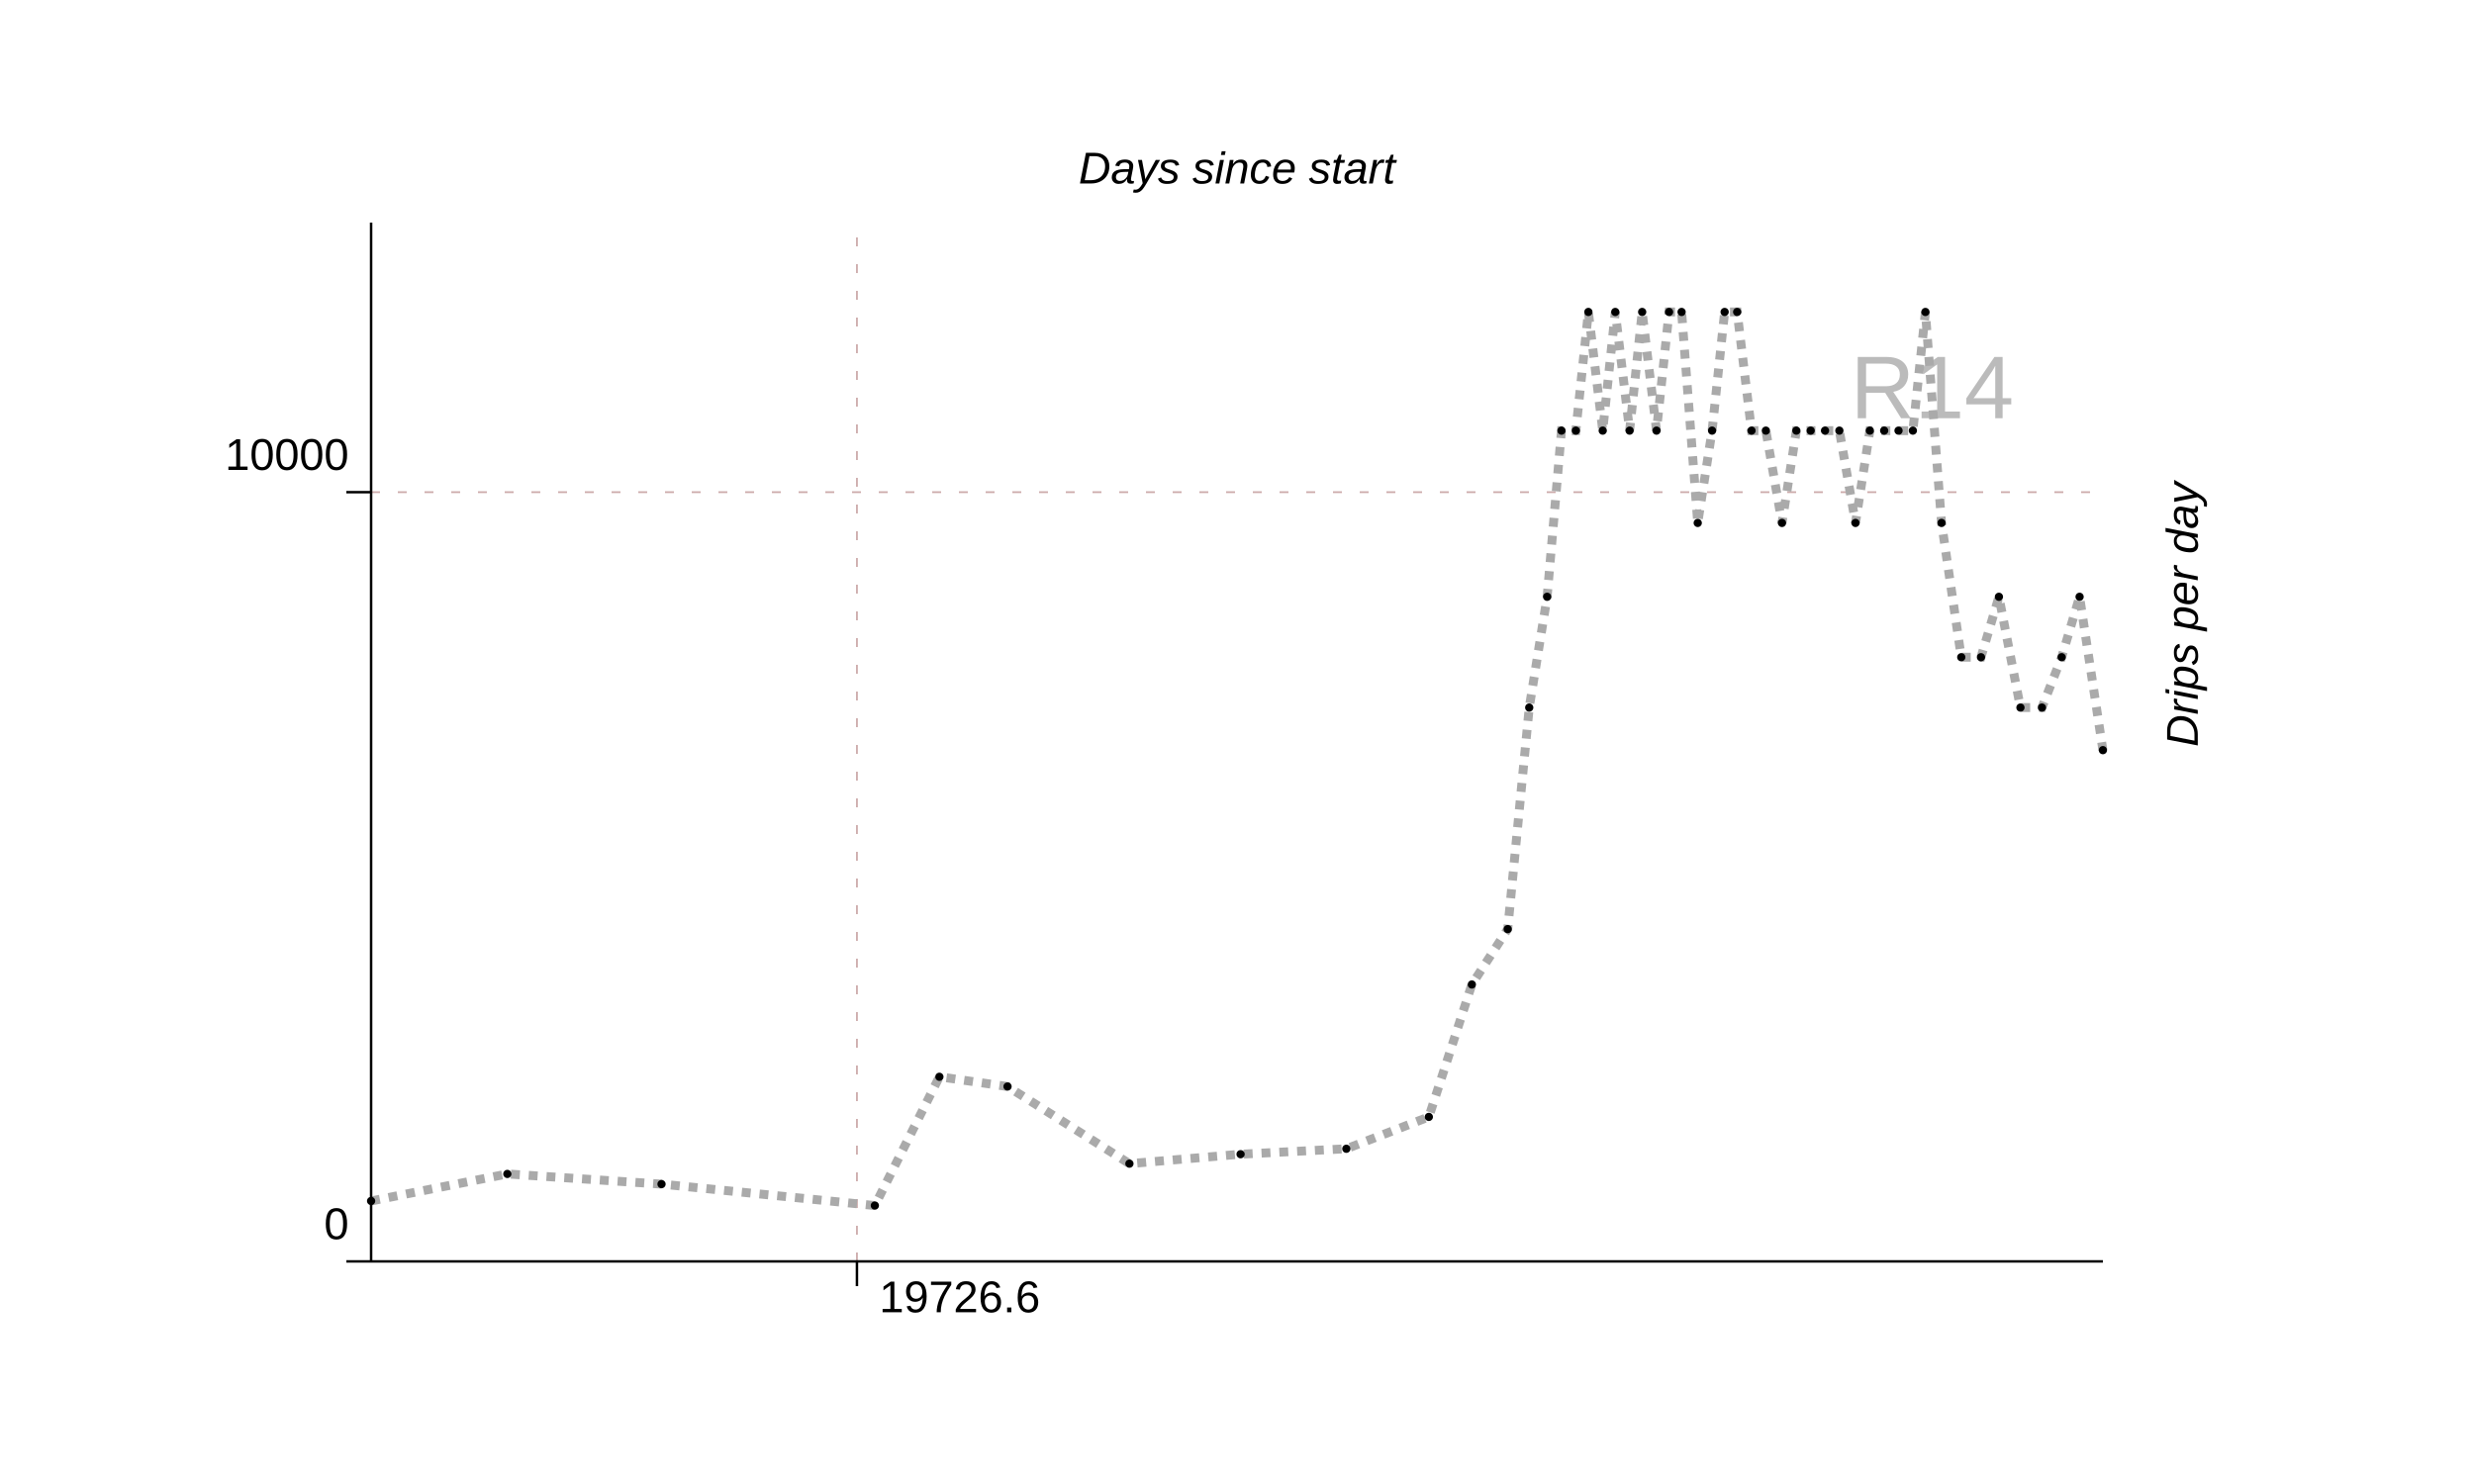
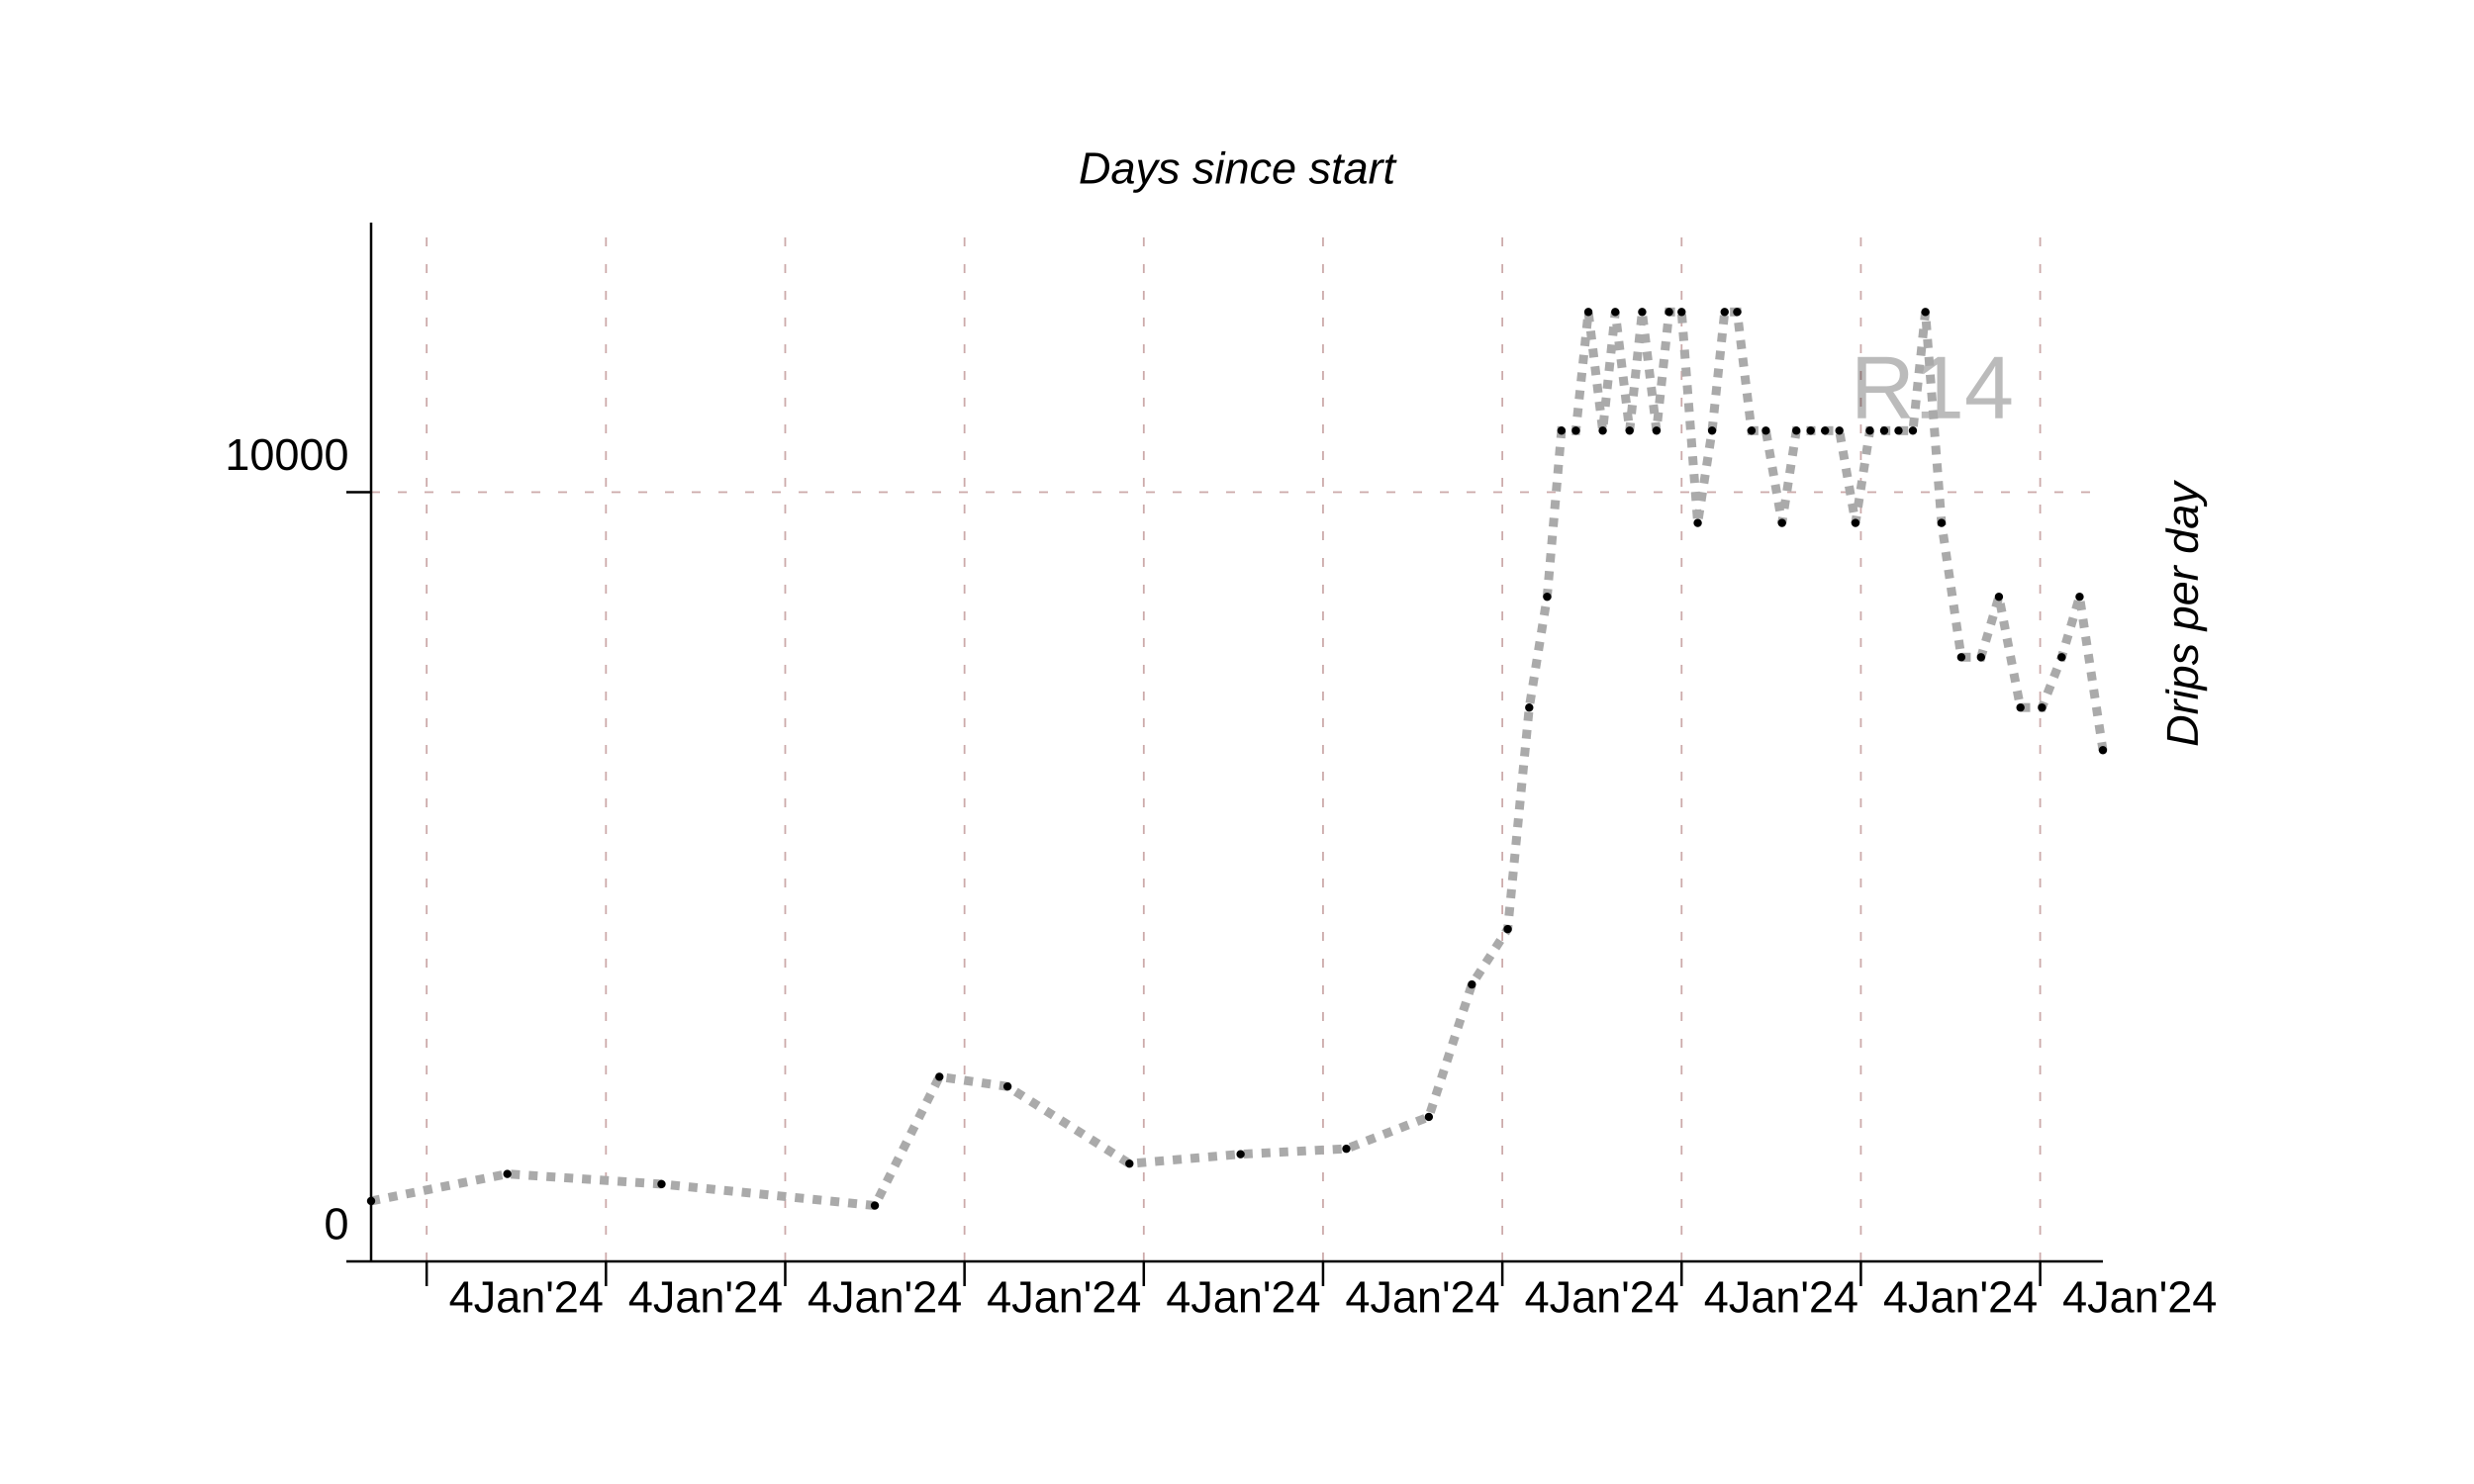
<svg xmlns="http://www.w3.org/2000/svg" version="1.1" viewBox="0 0 1000 600">
  <g>
    <g stroke-dasharray="3.6 7.2" stroke-width="0.72" stroke="#caa">
-       <line x1="346.38" x2="346.38" y1="510.00" y2="90.00" />
+       <line x1="172.46" x2="172.46" y1="510.00" y2="90.00" />
+       <line x1="244.93" x2="244.93" y1="510.00" y2="90.00" />
+       <line x1="317.39" x2="317.39" y1="510.00" y2="90.00" />
+       <line x1="389.86" x2="389.86" y1="510.00" y2="90.00" />
+       <line x1="462.32" x2="462.32" y1="510.00" y2="90.00" />
+       <line x1="534.78" x2="534.78" y1="510.00" y2="90.00" />
+       <line x1="607.25" x2="607.25" y1="510.00" y2="90.00" />
+       <line x1="679.71" x2="679.71" y1="510.00" y2="90.00" />
+       <line x1="752.17" x2="752.17" y1="510.00" y2="90.00" />
+       <line x1="824.64" x2="824.64" y1="510.00" y2="90.00" />
      <line x1="150.00" x2="850.00" y1="510.00" y2="510.00" />
      <line x1="150.00" x2="850.00" y1="198.99" y2="198.99" />
    </g>
    <g>
      <text dominant-baseline="hanging" dx="-36.0" dy="18.0" fill="#0004" font-family="Arial, sans-serif" font-size="36" stroke="none" text-anchor="end" x="850.00" y="126.13">R14</text>
    </g>
    <g>
      <text dominant-baseline="text-bottom" dy="-12.0" fill="black" font-family="Arial, sans-serif" font-size="18.0" font-style="italic" stroke="none" text-anchor="middle" x="500.00" y="90.00">Days since start</text>
    </g>
    <g>
      <text dominant-baseline="central" dx="12.0" dy="12.0" fill="black" font-family="Arial, sans-serif" font-size="18.0" font-style="italic" stroke="none" text-anchor="middle" text-orientation="sideways" writing-mode="vertical-lr" x="850.00" y="300.00">Drips per day</text>
    </g>
    <polyline fill="none" points="150.00,485.57 205.07,474.64 267.39,478.75 353.62,487.42 379.71,435.36 407.25,439.29 456.52,470.48 501.45,466.66 544.20,464.46 577.54,451.58 594.93,398.04 609.42,375.65 618.12,286.08 625.36,241.29 631.16,174.11 636.96,174.11 642.03,126.13 647.83,174.11 652.90,126.13 658.70,174.11 663.77,126.13 669.57,174.11 674.64,126.13 679.71,126.13 686.23,211.43 692.03,174.11 697.10,126.13 702.17,126.13 707.97,174.11 713.77,174.11 720.29,211.43 726.09,174.11 731.88,174.11 737.68,174.11 743.48,174.11 750.00,211.43 755.80,174.11 761.59,174.11 767.39,174.11 773.19,174.11 778.26,126.13 784.78,211.43 792.75,265.72 800.72,265.72 807.97,241.29 816.67,286.08 825.36,286.08 833.33,265.72 840.58,241.29 850.00,303.30" stroke-dasharray="3.6 3.6" stroke-width="3.6" stroke="#aaa" />
    <g>
      <circle cx="150.00" cy="485.57" r="1.667" />
      <circle cx="205.07" cy="474.64" r="1.667" />
      <circle cx="267.39" cy="478.75" r="1.667" />
      <circle cx="353.62" cy="487.42" r="1.667" />
      <circle cx="379.71" cy="435.36" r="1.667" />
      <circle cx="407.25" cy="439.29" r="1.667" />
      <circle cx="456.52" cy="470.48" r="1.667" />
      <circle cx="501.45" cy="466.66" r="1.667" />
      <circle cx="544.20" cy="464.46" r="1.667" />
      <circle cx="577.54" cy="451.58" r="1.667" />
      <circle cx="594.93" cy="398.04" r="1.667" />
      <circle cx="609.42" cy="375.65" r="1.667" />
      <circle cx="618.12" cy="286.08" r="1.667" />
      <circle cx="625.36" cy="241.29" r="1.667" />
      <circle cx="631.16" cy="174.11" r="1.667" />
      <circle cx="636.96" cy="174.11" r="1.667" />
      <circle cx="642.03" cy="126.13" r="1.667" />
      <circle cx="647.83" cy="174.11" r="1.667" />
      <circle cx="652.90" cy="126.13" r="1.667" />
      <circle cx="658.70" cy="174.11" r="1.667" />
      <circle cx="663.77" cy="126.13" r="1.667" />
      <circle cx="669.57" cy="174.11" r="1.667" />
      <circle cx="674.64" cy="126.13" r="1.667" />
      <circle cx="679.71" cy="126.13" r="1.667" />
      <circle cx="686.23" cy="211.43" r="1.667" />
      <circle cx="692.03" cy="174.11" r="1.667" />
      <circle cx="697.10" cy="126.13" r="1.667" />
      <circle cx="702.17" cy="126.13" r="1.667" />
      <circle cx="707.97" cy="174.11" r="1.667" />
      <circle cx="713.77" cy="174.11" r="1.667" />
      <circle cx="720.29" cy="211.43" r="1.667" />
      <circle cx="726.09" cy="174.11" r="1.667" />
      <circle cx="731.88" cy="174.11" r="1.667" />
      <circle cx="737.68" cy="174.11" r="1.667" />
      <circle cx="743.48" cy="174.11" r="1.667" />
      <circle cx="750.00" cy="211.43" r="1.667" />
      <circle cx="755.80" cy="174.11" r="1.667" />
      <circle cx="761.59" cy="174.11" r="1.667" />
      <circle cx="767.39" cy="174.11" r="1.667" />
      <circle cx="773.19" cy="174.11" r="1.667" />
      <circle cx="778.26" cy="126.13" r="1.667" />
      <circle cx="784.78" cy="211.43" r="1.667" />
      <circle cx="792.75" cy="265.72" r="1.667" />
      <circle cx="800.72" cy="265.72" r="1.667" />
      <circle cx="807.97" cy="241.29" r="1.667" />
      <circle cx="816.67" cy="286.08" r="1.667" />
      <circle cx="825.36" cy="286.08" r="1.667" />
      <circle cx="833.33" cy="265.72" r="1.667" />
      <circle cx="840.58" cy="241.29" r="1.667" />
      <circle cx="850.00" cy="303.30" r="1.667" />
    </g>
    <g stroke="black">
-       <line x1="346.38" x2="346.38" y1="510.00" y2="520.00" />
+       <line x1="172.46" x2="172.46" y1="510.00" y2="520.00" />
+       <line x1="244.93" x2="244.93" y1="510.00" y2="520.00" />
+       <line x1="317.39" x2="317.39" y1="510.00" y2="520.00" />
+       <line x1="389.86" x2="389.86" y1="510.00" y2="520.00" />
+       <line x1="462.32" x2="462.32" y1="510.00" y2="520.00" />
+       <line x1="534.78" x2="534.78" y1="510.00" y2="520.00" />
+       <line x1="607.25" x2="607.25" y1="510.00" y2="520.00" />
+       <line x1="679.71" x2="679.71" y1="510.00" y2="520.00" />
+       <line x1="752.17" x2="752.17" y1="510.00" y2="520.00" />
+       <line x1="824.64" x2="824.64" y1="510.00" y2="520.00" />
      <g fill="black" font-family="Arial, sans-serif" font-size="18.0" stroke="none" text-anchor="start" transform="translate(9.0 0.0)">
-         <text x="346.38" y="530.57">19726.6</text>
+         <text x="172.46" y="530.57">4Jan'24</text>
+         <text x="244.93" y="530.57">4Jan'24</text>
+         <text x="317.39" y="530.57">4Jan'24</text>
+         <text x="389.86" y="530.57">4Jan'24</text>
+         <text x="462.32" y="530.57">4Jan'24</text>
+         <text x="534.78" y="530.57">4Jan'24</text>
+         <text x="607.25" y="530.57">4Jan'24</text>
+         <text x="679.71" y="530.57">4Jan'24</text>
+         <text x="752.17" y="530.57">4Jan'24</text>
+         <text x="824.64" y="530.57">4Jan'24</text>
      </g>
      <line x1="150.00" x2="850.00" y1="510.00" y2="510.00" />
    </g>
    <g stroke="black">
      <line x1="150.00" x2="140.00" y1="510.00" y2="510.00" />
      <line x1="150.00" x2="140.00" y1="198.99" y2="198.99" />
      <g fill="black" font-family="Arial, sans-serif" font-size="18.0" stroke="none" text-anchor="end">
        <text x="141.00" y="501.00">0</text>
        <text x="141.00" y="189.99">10000</text>
      </g>
      <line x1="150.00" x2="150.00" y1="510.00" y2="90.00" />
    </g>
  </g>
</svg>
